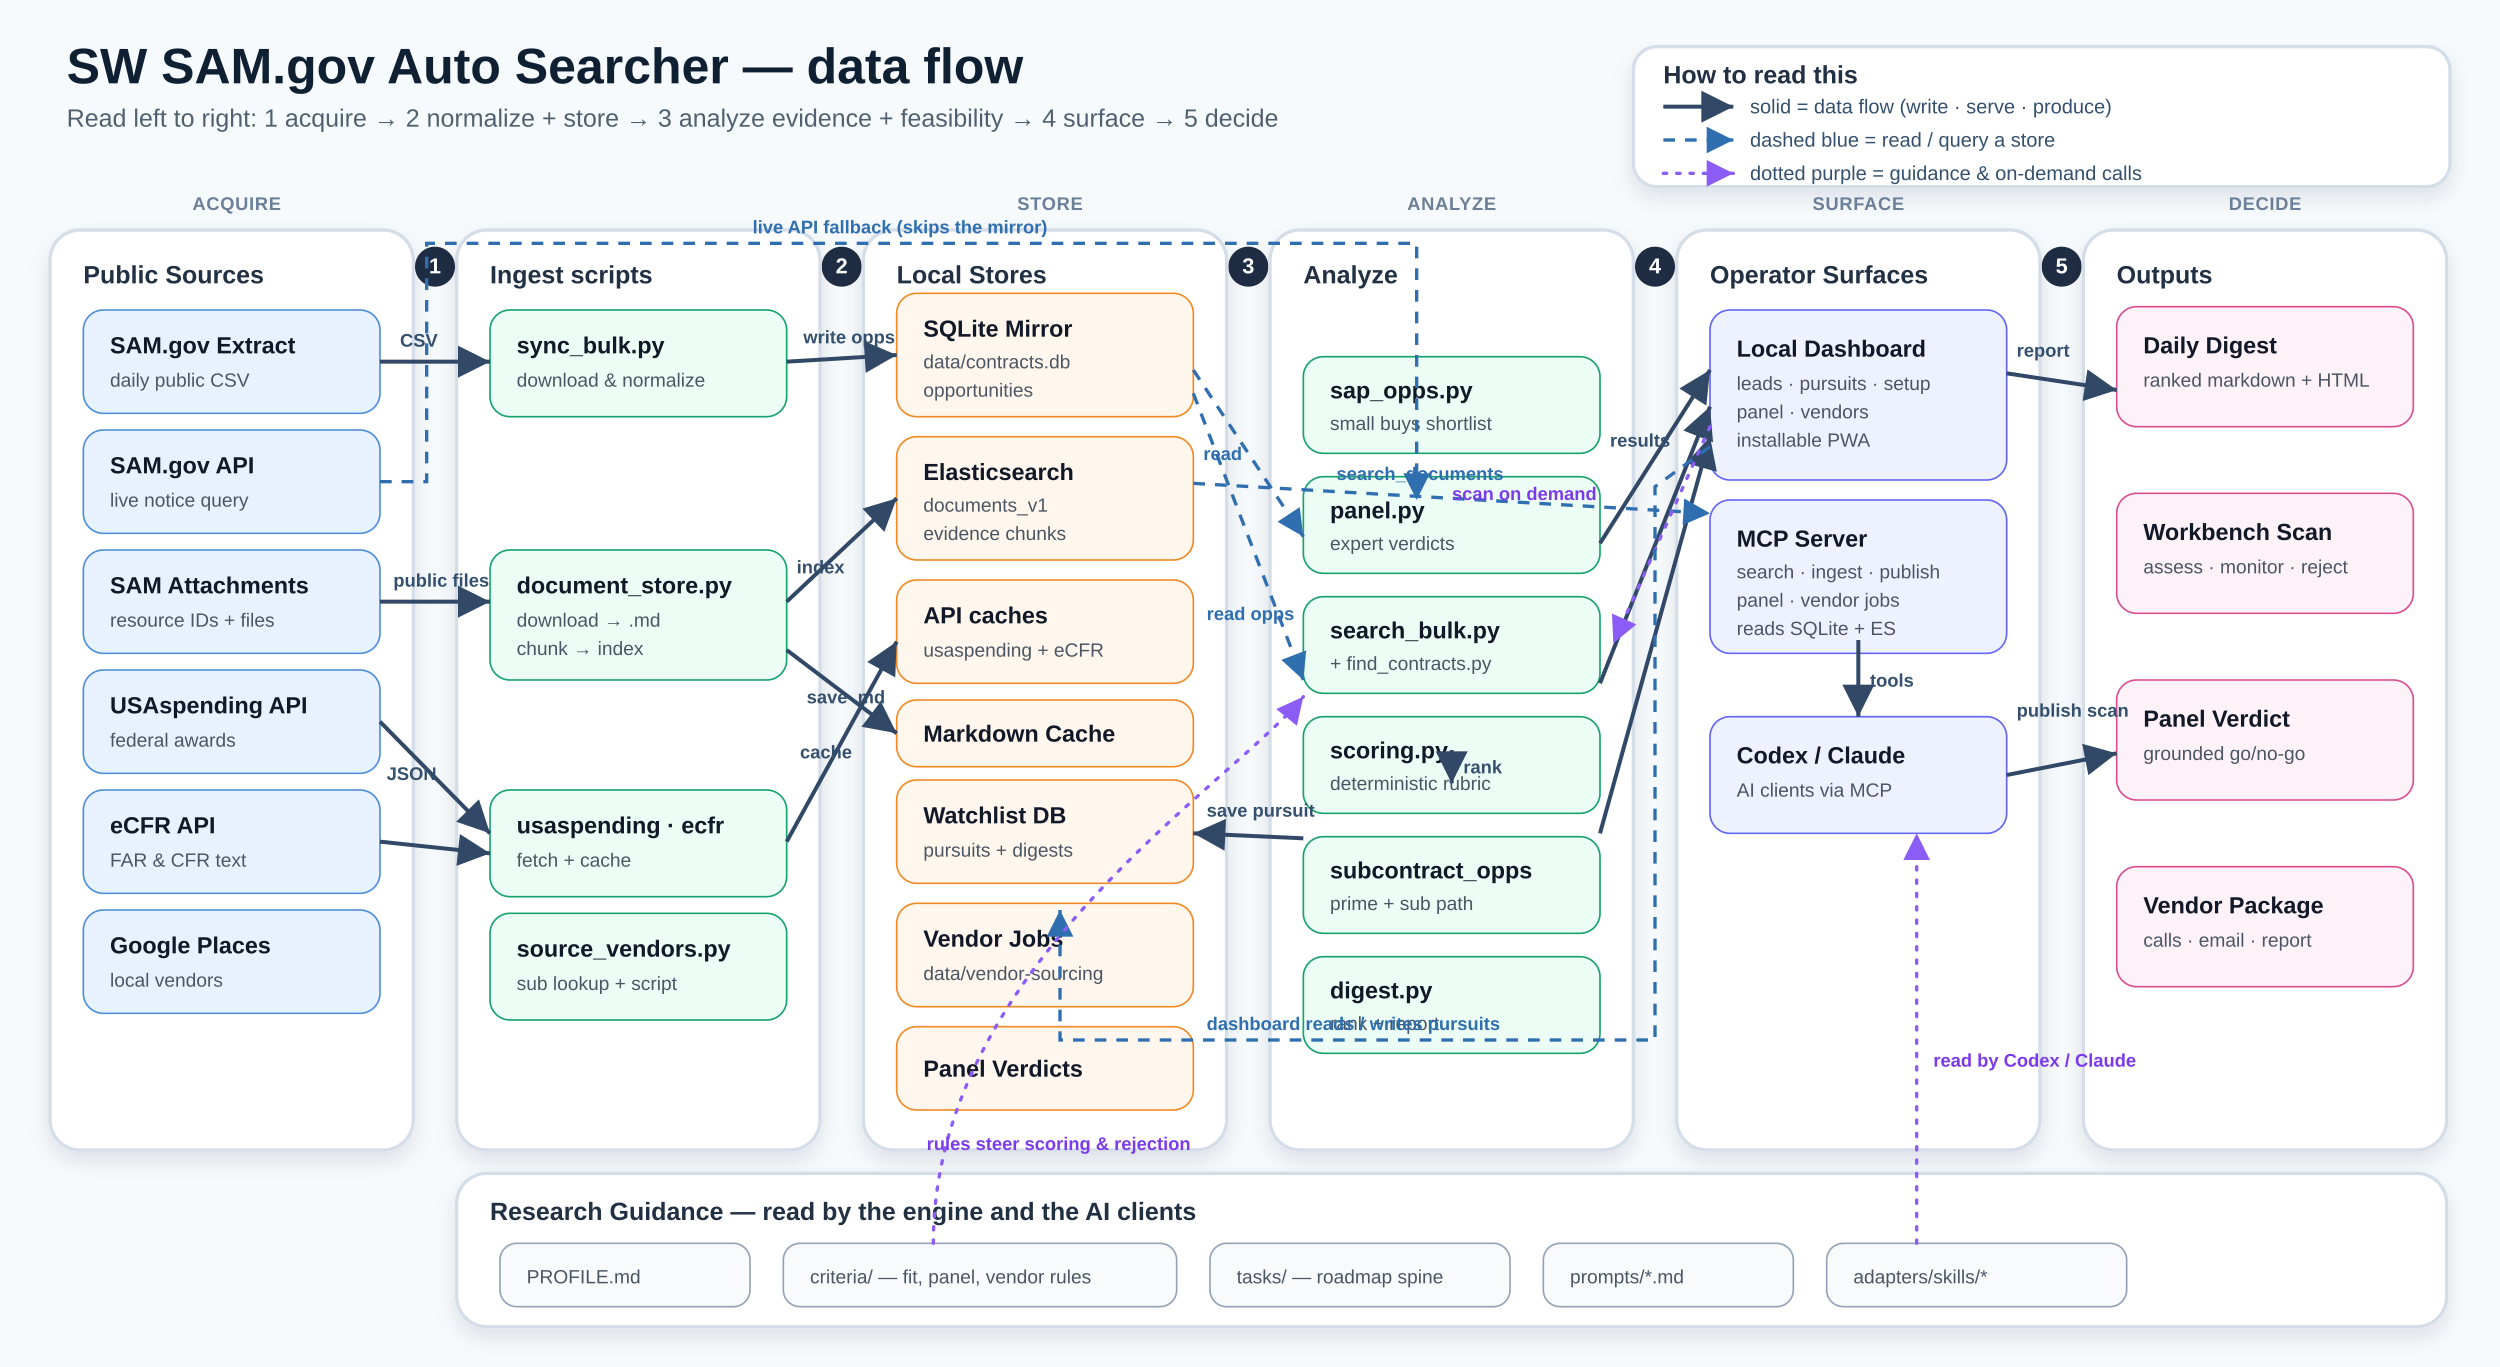
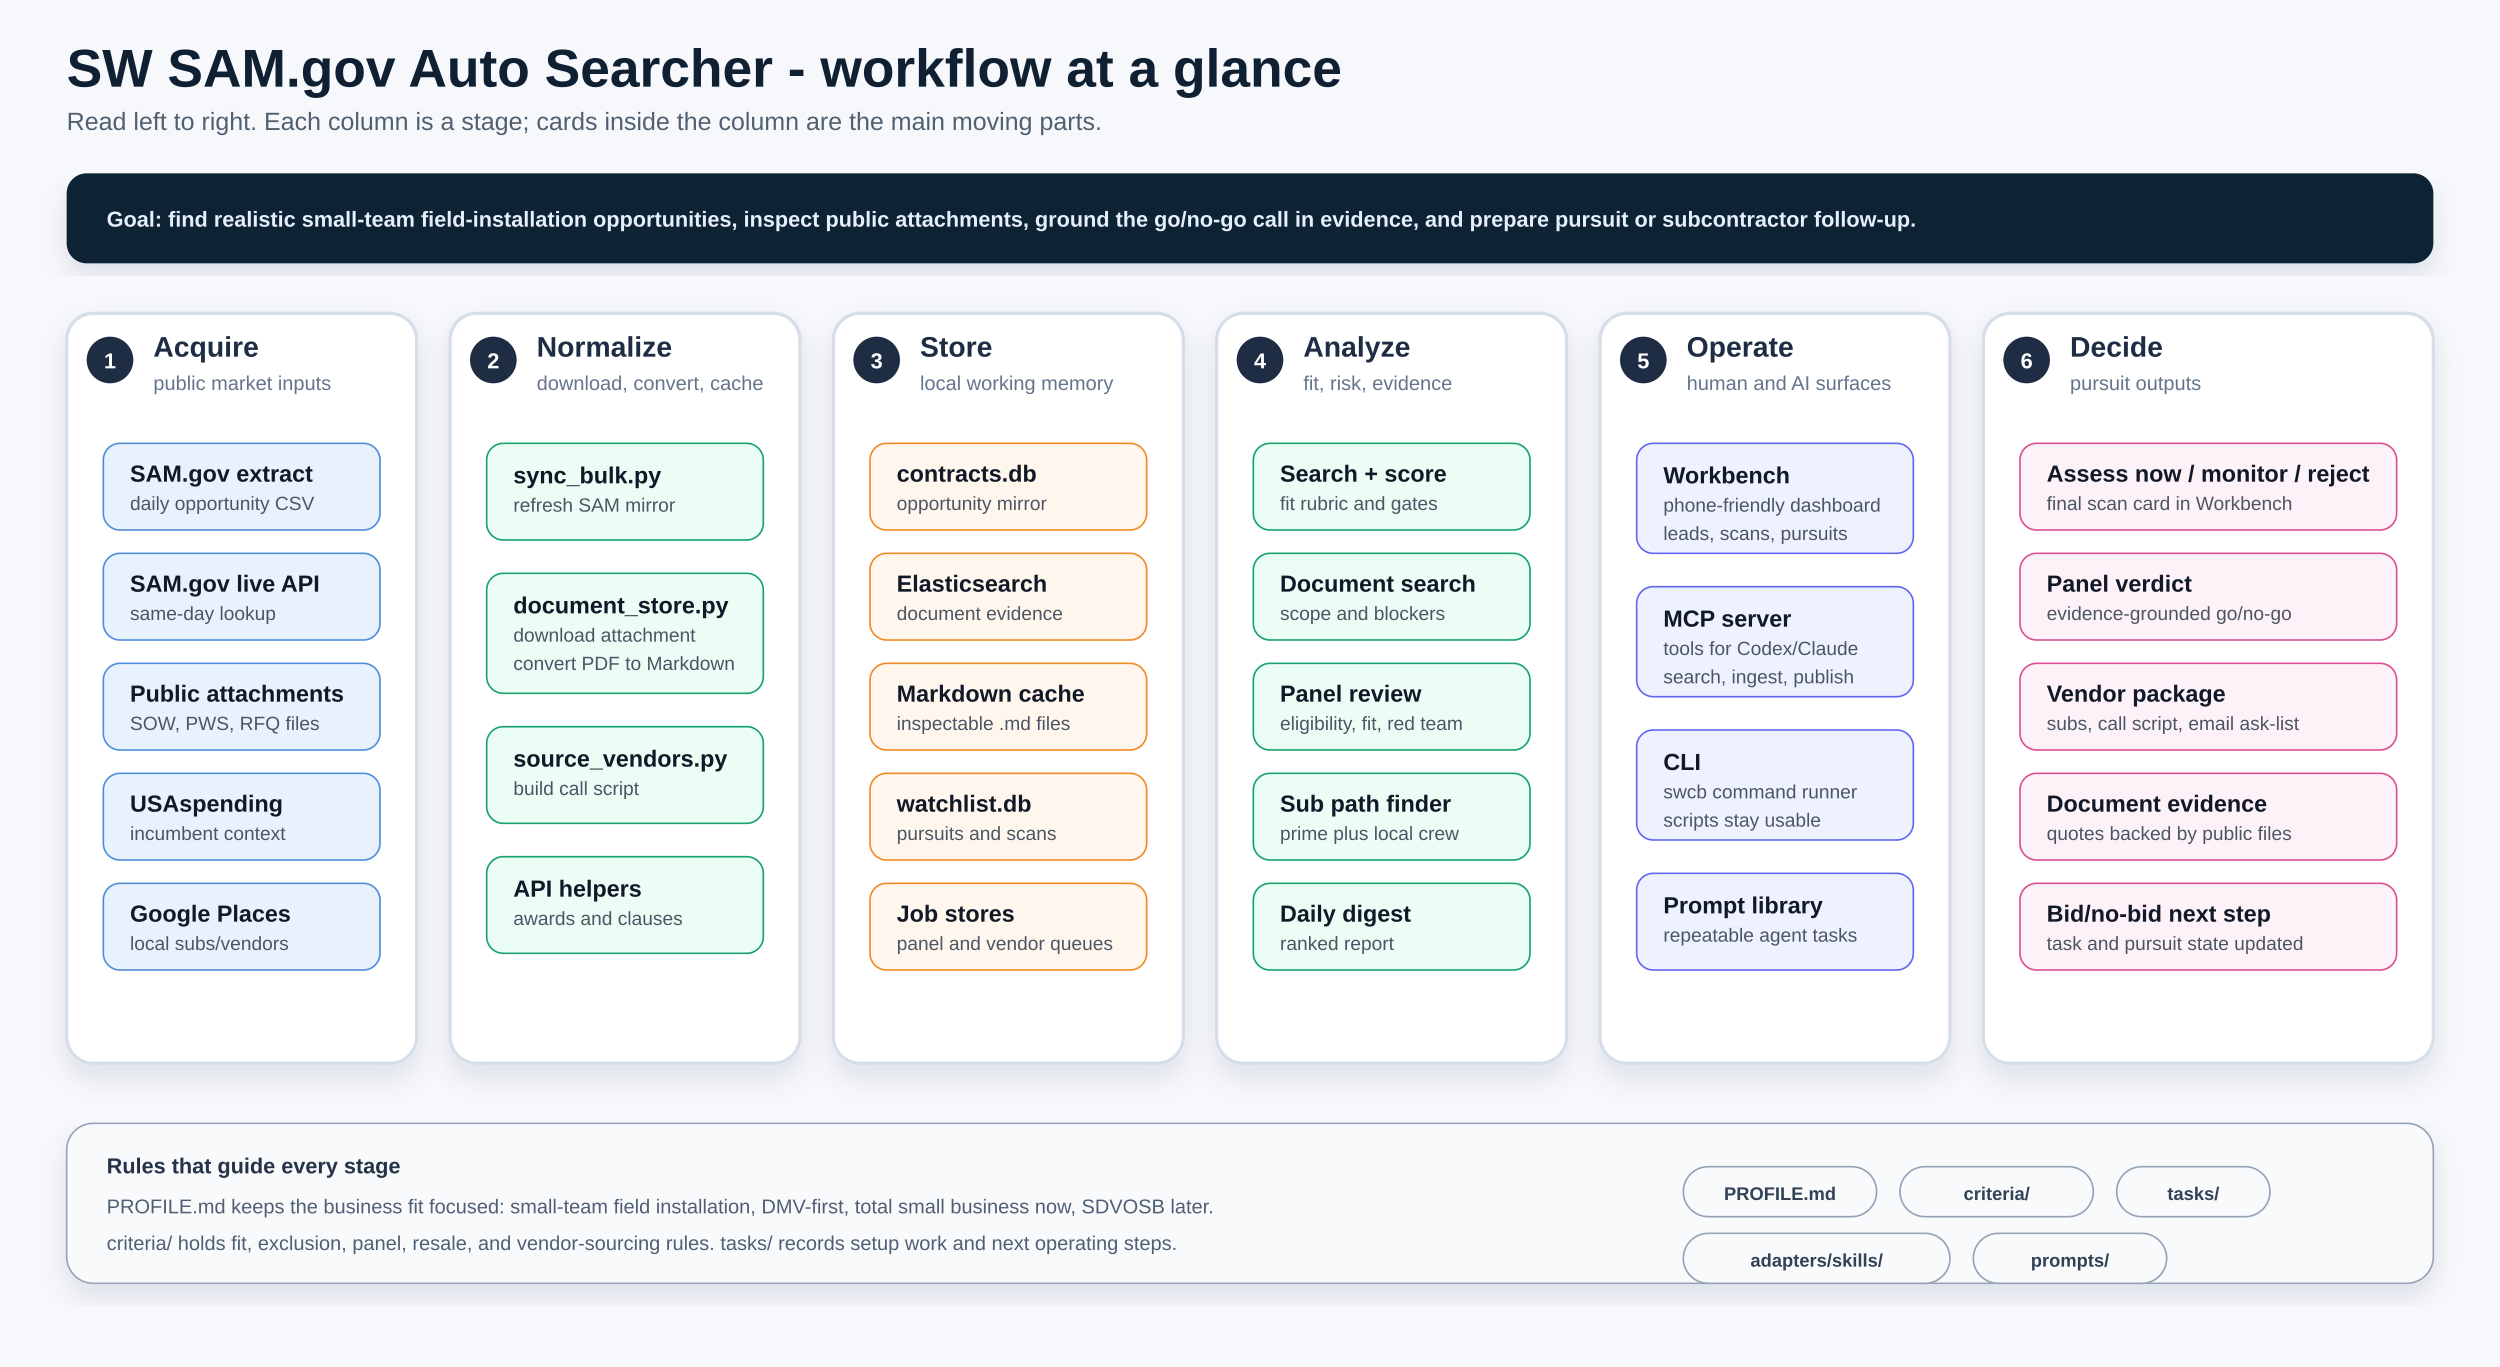
<svg xmlns="http://www.w3.org/2000/svg" width="1500" height="820" viewBox="0 0 1500 820" role="img" aria-labelledby="title desc">
  <defs>
    <style>
-       .page { fill: #f7fafc; }
-       .title { font: 700 30px "Segoe UI", Arial, sans-serif; fill: #102033; }
+       .page { fill: #f6f8fb; }
+       .title { font: 760 32px "Segoe UI", Arial, sans-serif; fill: #102033; }
      .subtitle { font: 400 15px "Segoe UI", Arial, sans-serif; fill: #506070; }
-       .lane { fill: #ffffff; stroke: #d5dde8; stroke-width: 2; }
-       .laneTitle { font: 700 15px "Segoe UI", Arial, sans-serif; fill: #223044; }
-       .stageCap { font: 700 11px "Segoe UI", Arial, sans-serif; fill: #6b7f99; letter-spacing: .4px; }
-       .boxText { font: 700 14px "Segoe UI", Arial, sans-serif; fill: #111827; }
-       .boxSub { font: 400 11.5px "Segoe UI", Arial, sans-serif; fill: #4b5563; }
-       .label { font: 700 11px "Segoe UI", Arial, sans-serif; fill: #34506e; }
-       .rlabel { font: 700 11px "Segoe UI", Arial, sans-serif; fill: #2f6fb0; }
-       .glabel { font: 700 11px "Segoe UI", Arial, sans-serif; fill: #7c3aed; }
-       .small { font: 400 11px "Segoe UI", Arial, sans-serif; fill: #64748b; }
-       .legendText { font: 400 12px "Segoe UI", Arial, sans-serif; fill: #34506e; }
-       .badgeNum { font: 700 13px "Segoe UI", Arial, sans-serif; fill: #ffffff; }
-       .arrow { fill: none; stroke: #314866; stroke-width: 2.4; marker-end: url(#aHead); }
-       .readArrow { fill: none; stroke: #2f6fb0; stroke-width: 2; stroke-dasharray: 7 6; marker-end: url(#aHeadRead); }
-       .guideArrow { fill: none; stroke: #8b5cf6; stroke-width: 2; stroke-dasharray: 2 6; stroke-linecap: round; marker-end: url(#aHeadGuide); }
+       .column { fill: #ffffff; stroke: #d6dee9; stroke-width: 2; }
+       .columnTitle { font: 760 17px "Segoe UI", Arial, sans-serif; fill: #1f2d44; }
+       .columnSub { font: 400 12px "Segoe UI", Arial, sans-serif; fill: #64748b; }
+       .stepNum { font: 760 13px "Segoe UI", Arial, sans-serif; fill: #ffffff; }
+       .cardTitle { font: 730 14px "Segoe UI", Arial, sans-serif; fill: #111827; }
+       .cardSub { font: 400 11.5px "Segoe UI", Arial, sans-serif; fill: #4b5563; }
+       .noteTitle { font: 760 13px "Segoe UI", Arial, sans-serif; fill: #253247; }
+       .noteText { font: 400 12px "Segoe UI", Arial, sans-serif; fill: #4f5f73; }
+       .pillText { font: 700 11px "Segoe UI", Arial, sans-serif; fill: #334155; }
      .source { fill: #e8f2ff; stroke: #4f8edb; }
      .engine { fill: #ecfdf5; stroke: #17a36b; }
      .store { fill: #fff7ed; stroke: #f08a24; }
      .surface { fill: #eef2ff; stroke: #6366f1; }
      .out { fill: #fdf2f8; stroke: #db4f92; }
      .guide { fill: #f8fafc; stroke: #94a3b8; }
+       .band { fill: #102033; }
+       .bandText { font: 700 13px "Segoe UI", Arial, sans-serif; fill: #e5eefb; }
+       .shadow { filter: url(#shadow); }
    </style>
-     <marker id="aHead" markerWidth="12" markerHeight="12" refX="10" refY="6" orient="auto">
-       <path d="M2,2 L10,6 L2,10 Z" fill="#314866" />
-     </marker>
-     <marker id="aHeadRead" markerWidth="12" markerHeight="12" refX="10" refY="6" orient="auto">
-       <path d="M2,2 L10,6 L2,10 Z" fill="#2f6fb0" />
-     </marker>
-     <marker id="aHeadGuide" markerWidth="12" markerHeight="12" refX="10" refY="6" orient="auto">
-       <path d="M2,2 L10,6 L2,10 Z" fill="#8b5cf6" />
-     </marker>
-     <filter id="shadow" x="-10%" y="-10%" width="120%" height="130%">
-       <feDropShadow dx="0" dy="6" stdDeviation="6" flood-color="#0f172a" flood-opacity=".10" />
+     <filter id="shadow" x="-8%" y="-8%" width="116%" height="122%">
+       <feDropShadow dx="0" dy="8" stdDeviation="8" flood-color="#0f172a" flood-opacity=".10" />
    </filter>
  </defs>
  <rect class="page" width="1500" height="820" />
-   <text class="title" x="40" y="50">SW SAM.gov Auto Searcher — data flow</text>
-   <text class="subtitle" x="40" y="76">Read left to right: 1 acquire → 2 normalize + store → 3 analyze evidence + feasibility → 4 surface → 5 decide</text>
-   <rect class="lane" x="980" y="28" width="490" height="84" rx="14" filter="url(#shadow)" />
-   <text class="laneTitle" x="998" y="50" font-size="13">How to read this</text>
-   <path class="arrow" d="M998,64 L1040,64" />
-   <text class="legendText" x="1050" y="68">solid = data flow (write · serve · produce)</text>
-   <path class="readArrow" d="M998,84 L1040,84" />
-   <text class="legendText" x="1050" y="88">dashed blue = read / query a store</text>
-   <path class="guideArrow" d="M998,104 L1040,104" />
-   <text class="legendText" x="1050" y="108">dotted purple = guidance &amp; on-demand calls</text>
-   <text class="stageCap" x="142" y="126" text-anchor="middle">ACQUIRE</text>
-   <text class="stageCap" x="630" y="126" text-anchor="middle">STORE</text>
-   <text class="stageCap" x="871" y="126" text-anchor="middle">ANALYZE</text>
-   <text class="stageCap" x="1115" y="126" text-anchor="middle">SURFACE</text>
-   <text class="stageCap" x="1359" y="126" text-anchor="middle">DECIDE</text>
-   <circle cx="261" cy="160" r="12" fill="#1f2d44" />
-   <text class="badgeNum" x="261" y="164" text-anchor="middle">1</text>
-   <circle cx="505" cy="160" r="12" fill="#1f2d44" />
-   <text class="badgeNum" x="505" y="164" text-anchor="middle">2</text>
-   <circle cx="749" cy="160" r="12" fill="#1f2d44" />
-   <text class="badgeNum" x="749" y="164" text-anchor="middle">3</text>
-   <circle cx="993" cy="160" r="12" fill="#1f2d44" />
-   <text class="badgeNum" x="993" y="164" text-anchor="middle">4</text>
-   <circle cx="1237" cy="160" r="12" fill="#1f2d44" />
-   <text class="badgeNum" x="1237" y="164" text-anchor="middle">5</text>
-   <rect class="lane" x="30" y="138" width="218" height="552" rx="18" filter="url(#shadow)" />
-   <text class="laneTitle" x="50" y="170">Public Sources</text>
-   <rect class="box source" x="50" y="186" width="178" height="62" rx="12" />
-   <text class="boxText" x="66" y="212">SAM.gov Extract</text>
-   <text class="boxSub" x="66" y="232">daily public CSV</text>
-   <rect class="box source" x="50" y="258" width="178" height="62" rx="12" />
-   <text class="boxText" x="66" y="284">SAM.gov API</text>
-   <text class="boxSub" x="66" y="304">live notice query</text>
-   <rect class="box source" x="50" y="330" width="178" height="62" rx="12" />
-   <text class="boxText" x="66" y="356">SAM Attachments</text>
-   <text class="boxSub" x="66" y="376">resource IDs + files</text>
-   <rect class="box source" x="50" y="402" width="178" height="62" rx="12" />
-   <text class="boxText" x="66" y="428">USAspending API</text>
-   <text class="boxSub" x="66" y="448">federal awards</text>
-   <rect class="box source" x="50" y="474" width="178" height="62" rx="12" />
-   <text class="boxText" x="66" y="500">eCFR API</text>
-   <text class="boxSub" x="66" y="520">FAR &amp; CFR text</text>
-   <rect class="box source" x="50" y="546" width="178" height="62" rx="12" />
-   <text class="boxText" x="66" y="572">Google Places</text>
-   <text class="boxSub" x="66" y="592">local vendors</text>
-   <rect class="lane" x="274" y="138" width="218" height="552" rx="18" filter="url(#shadow)" />
-   <text class="laneTitle" x="294" y="170">Ingest scripts</text>
-   <rect class="box engine" x="294" y="186" width="178" height="64" rx="12" />
-   <text class="boxText" x="310" y="212">sync_bulk.py</text>
-   <text class="boxSub" x="310" y="232">download &amp; normalize</text>
-   <rect class="box engine" x="294" y="330" width="178" height="78" rx="12" />
-   <text class="boxText" x="310" y="356">document_store.py</text>
-   <text class="boxSub" x="310" y="376">download → .md</text>
-   <text class="boxSub" x="310" y="393">chunk → index</text>
-   <rect class="box engine" x="294" y="474" width="178" height="64" rx="12" />
-   <text class="boxText" x="310" y="500">usaspending · ecfr</text>
-   <text class="boxSub" x="310" y="520">fetch + cache</text>
-   <rect class="box engine" x="294" y="548" width="178" height="64" rx="12" />
-   <text class="boxText" x="310" y="574">source_vendors.py</text>
-   <text class="boxSub" x="310" y="594">sub lookup + script</text>
-   <rect class="lane" x="518" y="138" width="218" height="552" rx="18" filter="url(#shadow)" />
-   <text class="laneTitle" x="538" y="170">Local Stores</text>
-   <rect class="box store" x="538" y="176" width="178" height="74" rx="12" />
-   <text class="boxText" x="554" y="202">SQLite Mirror</text>
-   <text class="boxSub" x="554" y="221">data/contracts.db</text>
-   <text class="boxSub" x="554" y="238">opportunities</text>
-   <rect class="box store" x="538" y="262" width="178" height="74" rx="12" />
-   <text class="boxText" x="554" y="288">Elasticsearch</text>
-   <text class="boxSub" x="554" y="307">documents_v1</text>
-   <text class="boxSub" x="554" y="324">evidence chunks</text>
-   <rect class="box store" x="538" y="348" width="178" height="62" rx="12" />
-   <text class="boxText" x="554" y="374">API caches</text>
-   <text class="boxSub" x="554" y="394">usaspending + eCFR</text>
-   <rect class="box store" x="538" y="420" width="178" height="40" rx="12" />
-   <text class="boxText" x="554" y="445">Markdown Cache</text>
-   <rect class="box store" x="538" y="468" width="178" height="62" rx="12" />
-   <text class="boxText" x="554" y="494">Watchlist DB</text>
-   <text class="boxSub" x="554" y="514">pursuits + digests</text>
-   <rect class="box store" x="538" y="542" width="178" height="62" rx="12" />
-   <text class="boxText" x="554" y="568">Vendor Jobs</text>
-   <text class="boxSub" x="554" y="588">data/vendor-sourcing</text>
-   <rect class="box store" x="538" y="616" width="178" height="50" rx="12" />
-   <text class="boxText" x="554" y="646">Panel Verdicts</text>
-   <rect class="lane" x="762" y="138" width="218" height="552" rx="18" filter="url(#shadow)" />
-   <text class="laneTitle" x="782" y="170">Analyze</text>
-   <rect class="box engine" x="782" y="214" width="178" height="58" rx="12" />
-   <text class="boxText" x="798" y="239">sap_opps.py</text>
-   <text class="boxSub" x="798" y="258">small buys shortlist</text>
-   <rect class="box engine" x="782" y="286" width="178" height="58" rx="12" />
-   <text class="boxText" x="798" y="311">panel.py</text>
-   <text class="boxSub" x="798" y="330">expert verdicts</text>
-   <rect class="box engine" x="782" y="358" width="178" height="58" rx="12" />
-   <text class="boxText" x="798" y="383">search_bulk.py</text>
-   <text class="boxSub" x="798" y="402">+ find_contracts.py</text>
-   <rect class="box engine" x="782" y="430" width="178" height="58" rx="12" />
-   <text class="boxText" x="798" y="455">scoring.py</text>
-   <text class="boxSub" x="798" y="474">deterministic rubric</text>
-   <rect class="box engine" x="782" y="502" width="178" height="58" rx="12" />
-   <text class="boxText" x="798" y="527">subcontract_opps</text>
-   <text class="boxSub" x="798" y="546">prime + sub path</text>
-   <rect class="box engine" x="782" y="574" width="178" height="58" rx="12" />
-   <text class="boxText" x="798" y="599">digest.py</text>
-   <text class="boxSub" x="798" y="618">rank + report</text>
-   <rect class="lane" x="1006" y="138" width="218" height="552" rx="18" filter="url(#shadow)" />
-   <text class="laneTitle" x="1026" y="170">Operator Surfaces</text>
-   <rect class="box surface" x="1026" y="186" width="178" height="102" rx="12" />
-   <text class="boxText" x="1042" y="214">Local Dashboard</text>
-   <text class="boxSub" x="1042" y="234">leads · pursuits · setup</text>
-   <text class="boxSub" x="1042" y="251">panel · vendors</text>
-   <text class="boxSub" x="1042" y="268">installable PWA</text>
-   <rect class="box surface" x="1026" y="300" width="178" height="92" rx="12" />
-   <text class="boxText" x="1042" y="328">MCP Server</text>
-   <text class="boxSub" x="1042" y="347">search · ingest · publish</text>
-   <text class="boxSub" x="1042" y="364">panel · vendor jobs</text>
-   <text class="boxSub" x="1042" y="381">reads SQLite + ES</text>
-   <rect class="box surface" x="1026" y="430" width="178" height="70" rx="12" />
-   <text class="boxText" x="1042" y="458">Codex / Claude</text>
-   <text class="boxSub" x="1042" y="478">AI clients via MCP</text>
-   <rect class="lane" x="1250" y="138" width="218" height="552" rx="18" filter="url(#shadow)" />
-   <text class="laneTitle" x="1270" y="170">Outputs</text>
-   <rect class="box out" x="1270" y="184" width="178" height="72" rx="12" />
-   <text class="boxText" x="1286" y="212">Daily Digest</text>
-   <text class="boxSub" x="1286" y="232">ranked markdown + HTML</text>
-   <rect class="box out" x="1270" y="296" width="178" height="72" rx="12" />
-   <text class="boxText" x="1286" y="324">Workbench Scan</text>
-   <text class="boxSub" x="1286" y="344">assess · monitor · reject</text>
-   <rect class="box out" x="1270" y="408" width="178" height="72" rx="12" />
-   <text class="boxText" x="1286" y="436">Panel Verdict</text>
-   <text class="boxSub" x="1286" y="456">grounded go/no-go</text>
-   <rect class="box out" x="1270" y="520" width="178" height="72" rx="12" />
-   <text class="boxText" x="1286" y="548">Vendor Package</text>
-   <text class="boxSub" x="1286" y="568">calls · email · report</text>
-   <rect class="lane" x="274" y="704" width="1194" height="92" rx="18" filter="url(#shadow)" />
-   <text class="laneTitle" x="294" y="732">Research Guidance — read by the engine and the AI clients</text>
-   <rect class="box guide" x="300" y="746" width="150" height="38" rx="10" />
-   <text class="boxSub" x="316" y="770">PROFILE.md</text>
-   <rect class="box guide" x="470" y="746" width="236" height="38" rx="10" />
-   <text class="boxSub" x="486" y="770">criteria/ — fit, panel, vendor rules</text>
-   <rect class="box guide" x="726" y="746" width="180" height="38" rx="10" />
-   <text class="boxSub" x="742" y="770">tasks/ — roadmap spine</text>
-   <rect class="box guide" x="926" y="746" width="150" height="38" rx="10" />
-   <text class="boxSub" x="942" y="770">prompts/*.md</text>
-   <rect class="box guide" x="1096" y="746" width="180" height="38" rx="10" />
-   <text class="boxSub" x="1112" y="770">adapters/skills/*</text>
-   <path class="arrow" d="M228,217 L294,217" />
-   <text class="label" x="240" y="208">CSV</text>
-   <path class="arrow" d="M228,361 L294,361" />
-   <text class="label" x="236" y="352">public files</text>
-   <path class="arrow" d="M228,433 L294,500" />
-   <path class="arrow" d="M228,505 L294,512" />
-   <text class="label" x="232" y="468">JSON</text>
-   <path class="readArrow" d="M228,289 L256,289 L256,146 L850,146 L850,300" />
-   <text class="rlabel" x="540" y="140" text-anchor="middle">live API fallback (skips the mirror)</text>
-   <path class="arrow" d="M472,217 L538,213" />
-   <text class="label" x="482" y="206">write opps</text>
-   <path class="arrow" d="M472,361 L538,299" />
-   <text class="label" x="478" y="344">index</text>
-   <path class="arrow" d="M472,390 L538,440" />
-   <text class="label" x="484" y="422">save .md</text>
-   <path class="arrow" d="M472,505 L538,385" />
-   <text class="label" x="480" y="455">cache</text>
-   <path class="readArrow" d="M716,222 L782,322" />
-   <text class="rlabel" x="722" y="276">read</text>
-   <path class="readArrow" d="M716,236 L782,408" />
-   <text class="rlabel" x="724" y="372">read opps</text>
-   <path class="arrow" d="M871,450 L871,470" />
-   <text class="label" x="878" y="464">rank</text>
-   <path class="arrow" d="M960,326 L1026,222" />
-   <text class="label" x="966" y="268">results</text>
-   <path class="arrow" d="M960,410 L1026,244" />
-   <path class="arrow" d="M960,500 L1026,262" />
-   <path class="readArrow" d="M716,290 L1026,308" />
-   <text class="rlabel" x="852" y="288" text-anchor="middle">search_documents</text>
-   <path class="guideArrow" d="M1026,256 L968,386" />
-   <text class="glabel" x="958" y="300" text-anchor="end">scan on demand</text>
-   <path class="arrow" d="M1115,384 L1115,430" />
-   <text class="label" x="1122" y="412">tools</text>
-   <path class="arrow" d="M1204,224 L1270,234" />
-   <text class="label" x="1210" y="214">report</text>
-   <path class="arrow" d="M1204,465 L1270,452" />
-   <text class="label" x="1210" y="430">publish scan</text>
-   <path class="arrow" d="M782,503 L716,500" />
-   <text class="label" x="724" y="490">save pursuit</text>
-   <path class="readArrow" d="M1026,268 L993,292 L993,624 L636,624 L636,546" />
-   <text class="rlabel" x="812" y="618" text-anchor="middle">dashboard reads / writes pursuits</text>
-   <path class="guideArrow" d="M560,746 C560,580 740,470 782,418" />
-   <text class="glabel" x="556" y="690">rules steer scoring &amp; rejection</text>
-   <path class="guideArrow" d="M1150,746 L1150,500" />
-   <text class="glabel" x="1160" y="640">read by Codex / Claude</text>
+   <text class="title" x="40" y="52">SW SAM.gov Auto Searcher - workflow at a glance</text>
+   <text class="subtitle" x="40" y="78">Read left to right. Each column is a stage; cards inside the column are the main moving parts.</text>
+   <rect class="band shadow" x="40" y="104" width="1420" height="54" rx="12" />
+   <text class="bandText" x="64" y="136">Goal: find realistic small-team field-installation opportunities, inspect public attachments, ground the go/no-go call in evidence, and prepare pursuit or subcontractor follow-up.</text>
+   <rect class="column shadow" x="40" y="188" width="210" height="450" rx="16" />
+   <rect class="column shadow" x="270" y="188" width="210" height="450" rx="16" />
+   <rect class="column shadow" x="500" y="188" width="210" height="450" rx="16" />
+   <rect class="column shadow" x="730" y="188" width="210" height="450" rx="16" />
+   <rect class="column shadow" x="960" y="188" width="210" height="450" rx="16" />
+   <rect class="column shadow" x="1190" y="188" width="270" height="450" rx="16" />
+   <circle cx="66" cy="216" r="14" fill="#1f2d44" />
+   <text class="stepNum" x="66" y="221" text-anchor="middle">1</text>
+   <text class="columnTitle" x="92" y="214">Acquire</text>
+   <text class="columnSub" x="92" y="234">public market inputs</text>
+   <circle cx="296" cy="216" r="14" fill="#1f2d44" />
+   <text class="stepNum" x="296" y="221" text-anchor="middle">2</text>
+   <text class="columnTitle" x="322" y="214">Normalize</text>
+   <text class="columnSub" x="322" y="234">download, convert, cache</text>
+   <circle cx="526" cy="216" r="14" fill="#1f2d44" />
+   <text class="stepNum" x="526" y="221" text-anchor="middle">3</text>
+   <text class="columnTitle" x="552" y="214">Store</text>
+   <text class="columnSub" x="552" y="234">local working memory</text>
+   <circle cx="756" cy="216" r="14" fill="#1f2d44" />
+   <text class="stepNum" x="756" y="221" text-anchor="middle">4</text>
+   <text class="columnTitle" x="782" y="214">Analyze</text>
+   <text class="columnSub" x="782" y="234">fit, risk, evidence</text>
+   <circle cx="986" cy="216" r="14" fill="#1f2d44" />
+   <text class="stepNum" x="986" y="221" text-anchor="middle">5</text>
+   <text class="columnTitle" x="1012" y="214">Operate</text>
+   <text class="columnSub" x="1012" y="234">human and AI surfaces</text>
+   <circle cx="1216" cy="216" r="14" fill="#1f2d44" />
+   <text class="stepNum" x="1216" y="221" text-anchor="middle">6</text>
+   <text class="columnTitle" x="1242" y="214">Decide</text>
+   <text class="columnSub" x="1242" y="234">pursuit outputs</text>
+   <rect class="source" x="62" y="266" width="166" height="52" rx="10" />
+   <text class="cardTitle" x="78" y="289">SAM.gov extract</text>
+   <text class="cardSub" x="78" y="306">daily opportunity CSV</text>
+   <rect class="source" x="62" y="332" width="166" height="52" rx="10" />
+   <text class="cardTitle" x="78" y="355">SAM.gov live API</text>
+   <text class="cardSub" x="78" y="372">same-day lookup</text>
+   <rect class="source" x="62" y="398" width="166" height="52" rx="10" />
+   <text class="cardTitle" x="78" y="421">Public attachments</text>
+   <text class="cardSub" x="78" y="438">SOW, PWS, RFQ files</text>
+   <rect class="source" x="62" y="464" width="166" height="52" rx="10" />
+   <text class="cardTitle" x="78" y="487">USAspending</text>
+   <text class="cardSub" x="78" y="504">incumbent context</text>
+   <rect class="source" x="62" y="530" width="166" height="52" rx="10" />
+   <text class="cardTitle" x="78" y="553">Google Places</text>
+   <text class="cardSub" x="78" y="570">local subs/vendors</text>
+   <rect class="engine" x="292" y="266" width="166" height="58" rx="10" />
+   <text class="cardTitle" x="308" y="290">sync_bulk.py</text>
+   <text class="cardSub" x="308" y="307">refresh SAM mirror</text>
+   <rect class="engine" x="292" y="344" width="166" height="72" rx="10" />
+   <text class="cardTitle" x="308" y="368">document_store.py</text>
+   <text class="cardSub" x="308" y="385">download attachment</text>
+   <text class="cardSub" x="308" y="402">convert PDF to Markdown</text>
+   <rect class="engine" x="292" y="436" width="166" height="58" rx="10" />
+   <text class="cardTitle" x="308" y="460">source_vendors.py</text>
+   <text class="cardSub" x="308" y="477">build call script</text>
+   <rect class="engine" x="292" y="514" width="166" height="58" rx="10" />
+   <text class="cardTitle" x="308" y="538">API helpers</text>
+   <text class="cardSub" x="308" y="555">awards and clauses</text>
+   <rect class="store" x="522" y="266" width="166" height="52" rx="10" />
+   <text class="cardTitle" x="538" y="289">contracts.db</text>
+   <text class="cardSub" x="538" y="306">opportunity mirror</text>
+   <rect class="store" x="522" y="332" width="166" height="52" rx="10" />
+   <text class="cardTitle" x="538" y="355">Elasticsearch</text>
+   <text class="cardSub" x="538" y="372">document evidence</text>
+   <rect class="store" x="522" y="398" width="166" height="52" rx="10" />
+   <text class="cardTitle" x="538" y="421">Markdown cache</text>
+   <text class="cardSub" x="538" y="438">inspectable .md files</text>
+   <rect class="store" x="522" y="464" width="166" height="52" rx="10" />
+   <text class="cardTitle" x="538" y="487">watchlist.db</text>
+   <text class="cardSub" x="538" y="504">pursuits and scans</text>
+   <rect class="store" x="522" y="530" width="166" height="52" rx="10" />
+   <text class="cardTitle" x="538" y="553">Job stores</text>
+   <text class="cardSub" x="538" y="570">panel and vendor queues</text>
+   <rect class="engine" x="752" y="266" width="166" height="52" rx="10" />
+   <text class="cardTitle" x="768" y="289">Search + score</text>
+   <text class="cardSub" x="768" y="306">fit rubric and gates</text>
+   <rect class="engine" x="752" y="332" width="166" height="52" rx="10" />
+   <text class="cardTitle" x="768" y="355">Document search</text>
+   <text class="cardSub" x="768" y="372">scope and blockers</text>
+   <rect class="engine" x="752" y="398" width="166" height="52" rx="10" />
+   <text class="cardTitle" x="768" y="421">Panel review</text>
+   <text class="cardSub" x="768" y="438">eligibility, fit, red team</text>
+   <rect class="engine" x="752" y="464" width="166" height="52" rx="10" />
+   <text class="cardTitle" x="768" y="487">Sub path finder</text>
+   <text class="cardSub" x="768" y="504">prime plus local crew</text>
+   <rect class="engine" x="752" y="530" width="166" height="52" rx="10" />
+   <text class="cardTitle" x="768" y="553">Daily digest</text>
+   <text class="cardSub" x="768" y="570">ranked report</text>
+   <rect class="surface" x="982" y="266" width="166" height="66" rx="10" />
+   <text class="cardTitle" x="998" y="290">Workbench</text>
+   <text class="cardSub" x="998" y="307">phone-friendly dashboard</text>
+   <text class="cardSub" x="998" y="324">leads, scans, pursuits</text>
+   <rect class="surface" x="982" y="352" width="166" height="66" rx="10" />
+   <text class="cardTitle" x="998" y="376">MCP server</text>
+   <text class="cardSub" x="998" y="393">tools for Codex/Claude</text>
+   <text class="cardSub" x="998" y="410">search, ingest, publish</text>
+   <rect class="surface" x="982" y="438" width="166" height="66" rx="10" />
+   <text class="cardTitle" x="998" y="462">CLI</text>
+   <text class="cardSub" x="998" y="479">swcb command runner</text>
+   <text class="cardSub" x="998" y="496">scripts stay usable</text>
+   <rect class="surface" x="982" y="524" width="166" height="58" rx="10" />
+   <text class="cardTitle" x="998" y="548">Prompt library</text>
+   <text class="cardSub" x="998" y="565">repeatable agent tasks</text>
+   <rect class="out" x="1212" y="266" width="226" height="52" rx="10" />
+   <text class="cardTitle" x="1228" y="289">Assess now / monitor / reject</text>
+   <text class="cardSub" x="1228" y="306">final scan card in Workbench</text>
+   <rect class="out" x="1212" y="332" width="226" height="52" rx="10" />
+   <text class="cardTitle" x="1228" y="355">Panel verdict</text>
+   <text class="cardSub" x="1228" y="372">evidence-grounded go/no-go</text>
+   <rect class="out" x="1212" y="398" width="226" height="52" rx="10" />
+   <text class="cardTitle" x="1228" y="421">Vendor package</text>
+   <text class="cardSub" x="1228" y="438">subs, call script, email ask-list</text>
+   <rect class="out" x="1212" y="464" width="226" height="52" rx="10" />
+   <text class="cardTitle" x="1228" y="487">Document evidence</text>
+   <text class="cardSub" x="1228" y="504">quotes backed by public files</text>
+   <rect class="out" x="1212" y="530" width="226" height="52" rx="10" />
+   <text class="cardTitle" x="1228" y="553">Bid/no-bid next step</text>
+   <text class="cardSub" x="1228" y="570">task and pursuit state updated</text>
+   <rect class="guide shadow" x="40" y="674" width="1420" height="96" rx="16" />
+   <text class="noteTitle" x="64" y="704">Rules that guide every stage</text>
+   <text class="noteText" x="64" y="728">PROFILE.md keeps the business fit focused: small-team field installation, DMV-first, total small business now, SDVOSB later.</text>
+   <text class="noteText" x="64" y="750">criteria/ holds fit, exclusion, panel, resale, and vendor-sourcing rules. tasks/ records setup work and next operating steps.</text>
+   <rect class="guide" x="1010" y="700" width="116" height="30" rx="15" />
+   <text class="pillText" x="1068" y="720" text-anchor="middle">PROFILE.md</text>
+   <rect class="guide" x="1140" y="700" width="116" height="30" rx="15" />
+   <text class="pillText" x="1198" y="720" text-anchor="middle">criteria/</text>
+   <rect class="guide" x="1270" y="700" width="92" height="30" rx="15" />
+   <text class="pillText" x="1316" y="720" text-anchor="middle">tasks/</text>
+   <rect class="guide" x="1010" y="740" width="160" height="30" rx="15" />
+   <text class="pillText" x="1090" y="760" text-anchor="middle">adapters/skills/</text>
+   <rect class="guide" x="1184" y="740" width="116" height="30" rx="15" />
+   <text class="pillText" x="1242" y="760" text-anchor="middle">prompts/</text>
</svg>
